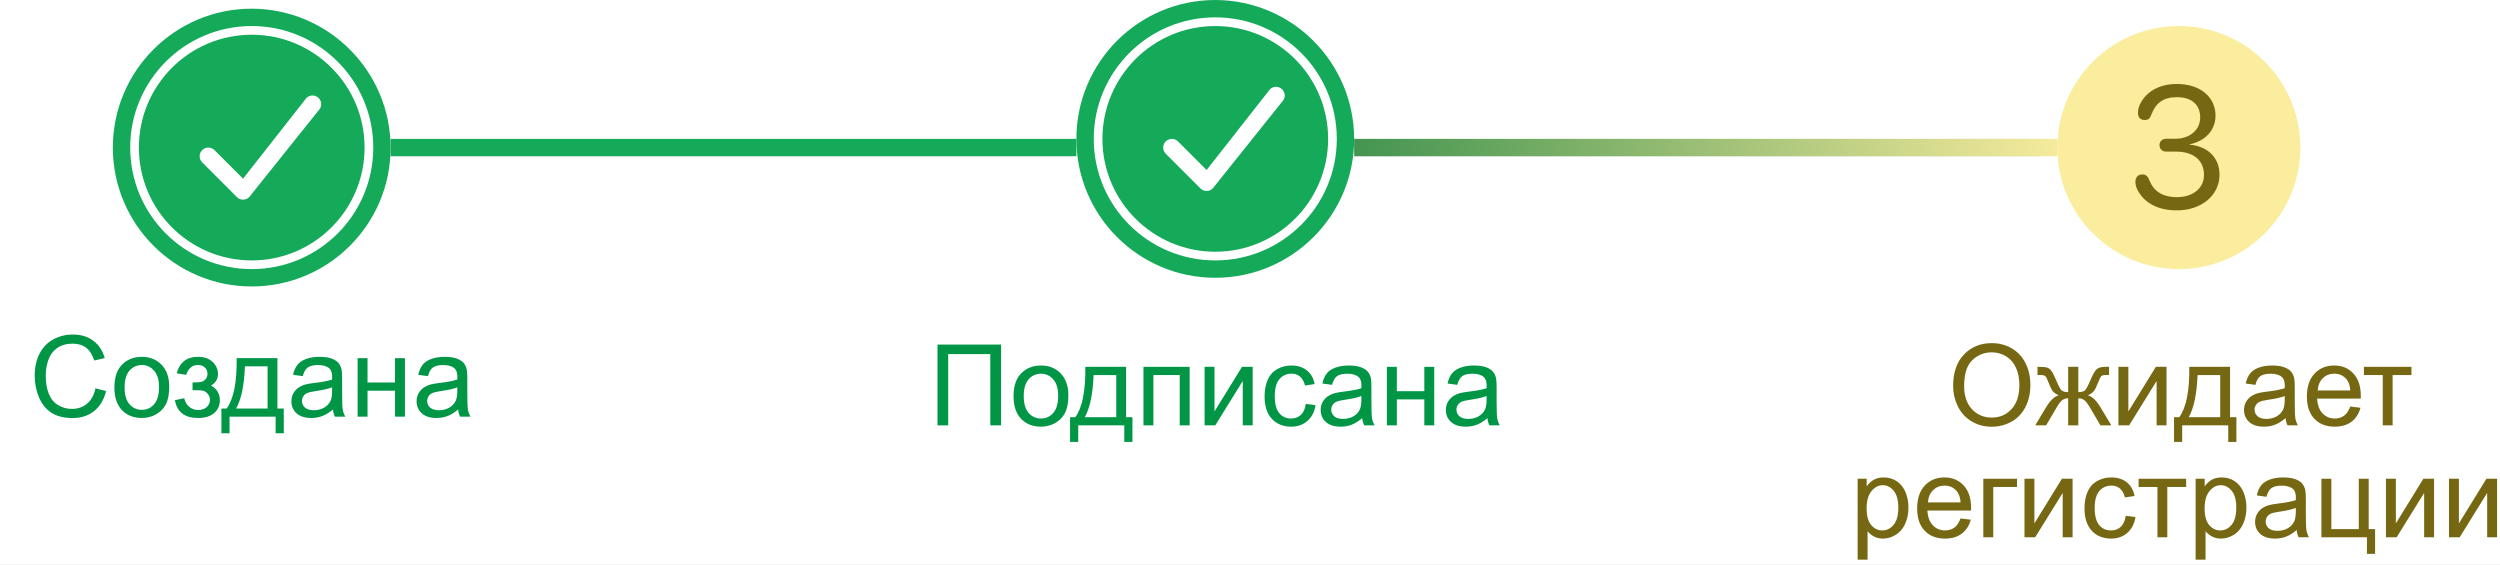
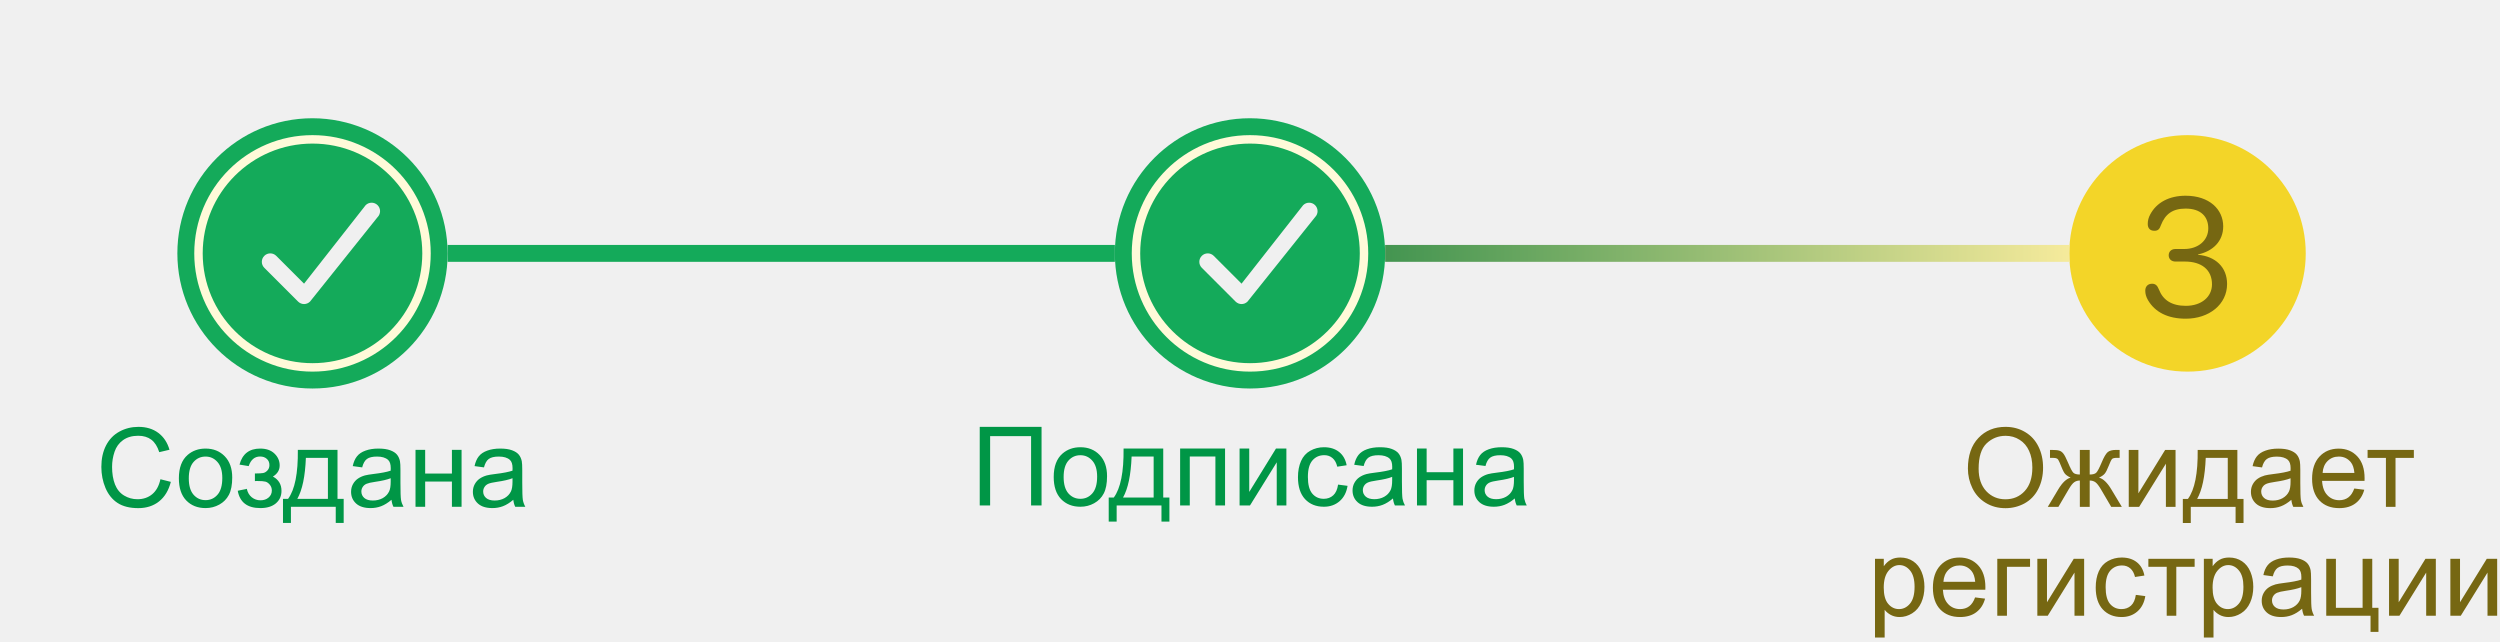
- <svg xmlns="http://www.w3.org/2000/svg" width="288" height="65" viewBox="0 0 288 65" fill="none">
-   <rect width="288" height="65" fill="white" />
-   <path d="M225 44.468C225 42.923 225.415 41.715 226.245 40.843C227.074 39.967 228.145 39.529 229.456 39.529C230.316 39.529 231.09 39.734 231.78 40.145C232.469 40.556 232.994 41.129 233.354 41.865C233.718 42.597 233.9 43.429 233.9 44.36C233.9 45.303 233.709 46.148 233.329 46.893C232.948 47.637 232.408 48.202 231.71 48.587C231.012 48.968 230.258 49.159 229.45 49.159C228.574 49.159 227.791 48.947 227.101 48.524C226.412 48.101 225.889 47.523 225.534 46.791C225.178 46.059 225 45.285 225 44.468ZM226.27 44.487C226.27 45.608 226.57 46.493 227.171 47.14C227.776 47.783 228.534 48.105 229.444 48.105C230.371 48.105 231.132 47.779 231.729 47.127C232.33 46.476 232.63 45.551 232.63 44.353C232.63 43.596 232.501 42.936 232.243 42.373C231.989 41.806 231.615 41.368 231.12 41.059C230.629 40.746 230.076 40.589 229.463 40.589C228.591 40.589 227.84 40.89 227.209 41.491C226.583 42.087 226.27 43.086 226.27 44.487Z" fill="#766712" />
-   <path d="M239.422 42.259V45.172C239.786 45.172 240.042 45.102 240.19 44.963C240.338 44.823 240.554 44.417 240.838 43.744C241.104 43.105 241.344 42.697 241.555 42.519C241.762 42.346 242.093 42.259 242.545 42.259H242.964V43.205L242.653 43.198C242.349 43.198 242.154 43.243 242.069 43.331C241.98 43.425 241.845 43.702 241.663 44.163C241.494 44.603 241.337 44.908 241.193 45.077C241.049 45.246 240.825 45.401 240.52 45.541C241.016 45.672 241.498 46.129 241.968 46.912L243.225 49H241.968L240.743 46.912C240.493 46.488 240.275 46.211 240.089 46.08C239.903 45.949 239.68 45.883 239.422 45.883V49H238.254V45.883C238 45.883 237.78 45.949 237.594 46.08C237.408 46.207 237.19 46.484 236.94 46.912L235.715 49H234.458L235.709 46.912C236.183 46.129 236.667 45.672 237.163 45.541C236.824 45.384 236.587 45.215 236.452 45.033C236.316 44.846 236.113 44.406 235.842 43.712C235.749 43.48 235.65 43.336 235.544 43.281C235.434 43.226 235.271 43.198 235.055 43.198C235 43.198 234.888 43.2 234.719 43.205V42.259H234.877C235.317 42.259 235.626 42.286 235.804 42.341C235.986 42.392 236.147 42.504 236.287 42.678C236.43 42.847 236.617 43.203 236.845 43.744C237.124 44.408 237.336 44.813 237.48 44.956C237.628 45.1 237.886 45.172 238.254 45.172V42.259H239.422Z" fill="#766712" />
-   <path d="M244.043 42.259H245.186V47.4L248.353 42.259H249.585V49H248.442V43.89L245.275 49H244.043V42.259Z" fill="#766712" />
-   <path d="M252.206 42.259H256.904V48.06H257.634V50.911H256.694V49H251.388V50.911H250.448V48.06H251.051C251.855 46.969 252.24 45.035 252.206 42.259ZM253.159 43.205C253.074 45.392 252.735 47.011 252.143 48.06H255.768V43.205H253.159Z" fill="#766712" />
-   <path d="M263.296 48.169C262.873 48.528 262.464 48.782 262.071 48.93C261.681 49.078 261.262 49.152 260.814 49.152C260.073 49.152 259.504 48.972 259.106 48.613C258.709 48.249 258.51 47.785 258.51 47.223C258.51 46.893 258.584 46.592 258.732 46.321C258.884 46.046 259.081 45.826 259.322 45.661C259.568 45.496 259.843 45.371 260.147 45.287C260.372 45.227 260.71 45.17 261.163 45.115C262.086 45.005 262.765 44.874 263.201 44.722C263.205 44.565 263.207 44.466 263.207 44.423C263.207 43.958 263.099 43.63 262.883 43.44C262.591 43.181 262.157 43.052 261.582 43.052C261.045 43.052 260.647 43.148 260.389 43.338C260.135 43.524 259.946 43.856 259.824 44.334L258.706 44.182C258.808 43.704 258.975 43.319 259.208 43.027C259.441 42.731 259.777 42.504 260.217 42.348C260.657 42.187 261.167 42.106 261.747 42.106C262.323 42.106 262.79 42.174 263.15 42.31C263.51 42.445 263.774 42.616 263.943 42.824C264.113 43.027 264.231 43.285 264.299 43.598C264.337 43.793 264.356 44.144 264.356 44.652V46.175C264.356 47.237 264.379 47.91 264.426 48.194C264.476 48.473 264.574 48.742 264.718 49H263.524C263.406 48.763 263.33 48.486 263.296 48.169ZM263.201 45.617C262.786 45.786 262.164 45.93 261.334 46.048C260.865 46.116 260.532 46.192 260.338 46.277C260.143 46.361 259.993 46.486 259.887 46.651C259.781 46.812 259.728 46.992 259.728 47.191C259.728 47.496 259.843 47.749 260.071 47.953C260.304 48.156 260.643 48.257 261.087 48.257C261.527 48.257 261.918 48.162 262.261 47.972C262.604 47.777 262.856 47.513 263.017 47.178C263.139 46.92 263.201 46.539 263.201 46.036V45.617Z" fill="#766712" />
-   <path d="M270.748 46.829L271.929 46.975C271.742 47.665 271.398 48.2 270.894 48.581C270.39 48.962 269.747 49.152 268.964 49.152C267.978 49.152 267.195 48.85 266.616 48.245C266.04 47.635 265.752 46.783 265.752 45.687C265.752 44.552 266.044 43.672 266.628 43.046C267.212 42.42 267.97 42.106 268.901 42.106C269.802 42.106 270.539 42.413 271.11 43.027C271.681 43.641 271.967 44.504 271.967 45.617C271.967 45.684 271.965 45.786 271.96 45.921H266.933C266.975 46.662 267.185 47.229 267.561 47.623C267.938 48.016 268.408 48.213 268.971 48.213C269.39 48.213 269.747 48.103 270.043 47.883C270.34 47.663 270.574 47.312 270.748 46.829ZM266.997 44.982H270.761C270.71 44.415 270.566 43.99 270.329 43.706C269.965 43.266 269.493 43.046 268.914 43.046C268.389 43.046 267.947 43.221 267.587 43.573C267.231 43.924 267.035 44.394 266.997 44.982Z" fill="#766712" />
-   <path d="M272.322 42.259H277.8V43.205H275.629V49H274.493V43.205H272.322V42.259Z" fill="#766712" />
-   <path d="M214 64.477V55.152H215.041V56.028C215.287 55.686 215.564 55.43 215.873 55.26C216.182 55.087 216.556 55 216.996 55C217.572 55 218.08 55.148 218.52 55.444C218.96 55.741 219.292 56.16 219.516 56.701C219.741 57.239 219.853 57.829 219.853 58.472C219.853 59.162 219.728 59.784 219.478 60.338C219.233 60.889 218.873 61.312 218.399 61.608C217.929 61.9 217.434 62.046 216.914 62.046C216.533 62.046 216.19 61.965 215.885 61.805C215.585 61.644 215.337 61.441 215.143 61.195V64.477H214ZM215.035 58.561C215.035 59.429 215.21 60.07 215.562 60.484C215.913 60.899 216.338 61.106 216.838 61.106C217.345 61.106 217.779 60.893 218.139 60.465C218.503 60.034 218.685 59.367 218.685 58.466C218.685 57.607 218.507 56.964 218.152 56.536C217.8 56.109 217.379 55.895 216.888 55.895C216.402 55.895 215.97 56.124 215.593 56.581C215.221 57.033 215.035 57.694 215.035 58.561Z" fill="#766712" />
-   <path d="M225.851 59.723L227.032 59.869C226.846 60.559 226.501 61.094 225.997 61.475C225.494 61.855 224.85 62.046 224.068 62.046C223.082 62.046 222.299 61.743 221.719 61.138C221.143 60.529 220.856 59.676 220.856 58.58C220.856 57.446 221.148 56.566 221.732 55.94C222.316 55.313 223.073 55 224.004 55C224.905 55 225.642 55.307 226.213 55.92C226.784 56.534 227.07 57.397 227.07 58.51C227.07 58.578 227.068 58.68 227.064 58.815H222.036C222.079 59.556 222.288 60.123 222.665 60.516C223.041 60.91 223.511 61.106 224.074 61.106C224.493 61.106 224.85 60.996 225.147 60.776C225.443 60.556 225.678 60.205 225.851 59.723ZM222.1 57.876H225.864C225.813 57.309 225.669 56.883 225.432 56.6C225.068 56.16 224.597 55.94 224.017 55.94C223.492 55.94 223.05 56.115 222.69 56.466C222.335 56.818 222.138 57.287 222.1 57.876Z" fill="#766712" />
-   <path d="M228.479 55.152H232.358V56.098H229.622V61.894H228.479V55.152Z" fill="#766712" />
-   <path d="M233.221 55.152H234.363V60.294L237.531 55.152H238.762V61.894H237.62V56.784L234.452 61.894H233.221V55.152Z" fill="#766712" />
-   <path d="M244.882 59.424L246.005 59.57C245.882 60.345 245.567 60.952 245.059 61.392C244.556 61.828 243.936 62.046 243.199 62.046C242.277 62.046 241.534 61.745 240.971 61.145C240.413 60.539 240.133 59.674 240.133 58.548C240.133 57.821 240.254 57.184 240.495 56.638C240.737 56.092 241.103 55.684 241.593 55.413C242.089 55.138 242.626 55 243.206 55C243.938 55 244.537 55.186 245.002 55.559C245.468 55.927 245.766 56.452 245.897 57.133L244.786 57.304C244.681 56.851 244.492 56.511 244.221 56.282C243.955 56.054 243.631 55.94 243.25 55.94C242.675 55.94 242.207 56.147 241.847 56.562C241.488 56.972 241.308 57.624 241.308 58.517C241.308 59.422 241.481 60.08 241.828 60.491C242.175 60.901 242.628 61.106 243.187 61.106C243.635 61.106 244.01 60.969 244.31 60.694C244.611 60.419 244.801 59.996 244.882 59.424Z" fill="#766712" />
-   <path d="M246.367 55.152H251.845V56.098H249.674V61.894H248.538V56.098H246.367V55.152Z" fill="#766712" />
-   <path d="M252.937 64.477V55.152H253.978V56.028C254.223 55.686 254.5 55.43 254.809 55.26C255.118 55.087 255.493 55 255.933 55C256.508 55 257.016 55.148 257.456 55.444C257.896 55.741 258.229 56.16 258.453 56.701C258.677 57.239 258.789 57.829 258.789 58.472C258.789 59.162 258.664 59.784 258.415 60.338C258.169 60.889 257.81 61.312 257.336 61.608C256.866 61.9 256.371 62.046 255.85 62.046C255.469 62.046 255.127 61.965 254.822 61.805C254.522 61.644 254.274 61.441 254.079 61.195V64.477H252.937ZM253.971 58.561C253.971 59.429 254.147 60.07 254.498 60.484C254.849 60.899 255.275 61.106 255.774 61.106C256.282 61.106 256.716 60.893 257.075 60.465C257.439 60.034 257.621 59.367 257.621 58.466C257.621 57.607 257.444 56.964 257.088 56.536C256.737 56.109 256.316 55.895 255.825 55.895C255.338 55.895 254.907 56.124 254.53 56.581C254.158 57.033 253.971 57.694 253.971 58.561Z" fill="#766712" />
-   <path d="M264.572 61.062C264.149 61.422 263.74 61.676 263.347 61.824C262.958 61.972 262.539 62.046 262.09 62.046C261.349 62.046 260.78 61.866 260.383 61.506C259.985 61.142 259.786 60.679 259.786 60.116C259.786 59.786 259.86 59.486 260.008 59.215C260.16 58.94 260.357 58.72 260.598 58.555C260.844 58.39 261.119 58.265 261.424 58.18C261.648 58.121 261.986 58.064 262.439 58.009C263.362 57.899 264.041 57.768 264.477 57.615C264.481 57.459 264.483 57.359 264.483 57.317C264.483 56.851 264.375 56.523 264.159 56.333C263.867 56.075 263.434 55.946 262.858 55.946C262.321 55.946 261.923 56.041 261.665 56.231C261.411 56.418 261.223 56.75 261.1 57.228L259.983 57.076C260.084 56.597 260.251 56.212 260.484 55.92C260.717 55.624 261.053 55.398 261.493 55.241C261.933 55.08 262.443 55 263.023 55C263.599 55 264.066 55.068 264.426 55.203C264.786 55.339 265.05 55.51 265.219 55.717C265.389 55.92 265.507 56.179 265.575 56.492C265.613 56.686 265.632 57.038 265.632 57.545V59.069C265.632 60.131 265.655 60.804 265.702 61.087C265.753 61.367 265.85 61.636 265.994 61.894H264.8C264.682 61.657 264.606 61.379 264.572 61.062ZM264.477 58.51C264.062 58.68 263.44 58.824 262.611 58.942C262.141 59.01 261.809 59.086 261.614 59.17C261.419 59.255 261.269 59.38 261.163 59.545C261.057 59.706 261.005 59.886 261.005 60.084C261.005 60.389 261.119 60.643 261.347 60.846C261.58 61.049 261.919 61.151 262.363 61.151C262.803 61.151 263.195 61.056 263.537 60.865C263.88 60.671 264.132 60.406 264.293 60.072C264.415 59.814 264.477 59.433 264.477 58.929V58.51Z" fill="#766712" />
-   <path d="M267.428 55.152H268.571V60.954H271.732V55.152H272.875V60.954H273.611V63.804H272.672V61.894H267.428V55.152Z" fill="#766712" />
-   <path d="M274.862 55.152H276.004V60.294L279.172 55.152H280.403V61.894H279.26V56.784L276.093 61.894H274.862V55.152Z" fill="#766712" />
-   <path d="M282.123 55.152H283.266V60.294L286.433 55.152H287.665V61.894H286.522V56.784L283.355 61.894H282.123V55.152Z" fill="#766712" />
-   <path d="M29 1C20.163 1 13 8.163 13 17C13 25.837 20.163 33 29 33C37.837 33 45 25.837 45 17C44.974 8.174 37.826 1.026 29 1ZM36.707 12.707L28.707 22.707C28.512 22.902 28.256 23 28 23C27.744 23 27.488 22.902 27.293 22.707L23.293 18.707C22.902 18.316 22.902 17.684 23.293 17.293C23.684 16.902 24.316 16.902 24.707 17.293L28 20.586L35.293 11.293C35.684 10.902 36.316 10.902 36.707 11.293C37.098 11.684 37.098 12.316 36.707 12.707Z" fill="#14AA5A" />
-   <path fill-rule="evenodd" clip-rule="evenodd" d="M29 30C36.18 30 42 24.18 42 17C42 9.82 36.18 4 29 4C21.82 4 16 9.82 16 17C16 24.18 21.82 30 29 30ZM29 31C36.732 31 43 24.732 43 17C43 9.268 36.732 3 29 3C21.268 3 15 9.268 15 17C15 24.732 21.268 31 29 31Z" fill="white" />
-   <path d="M140 0C131.163 0 124 7.163 124 16C124 24.837 131.163 32 140 32C148.837 32 156 24.837 156 16C155.974 7.174 148.826 0.026 140 0ZM147.707 11.707L139.707 21.707C139.512 21.902 139.256 22 139 22C138.744 22 138.488 21.902 138.293 21.707L134.293 17.707C133.902 17.316 133.902 16.684 134.293 16.293C134.684 15.902 135.316 15.902 135.707 16.293L139 19.586L146.293 10.293C146.684 9.902 147.316 9.902 147.707 10.293C148.098 10.684 148.098 11.316 147.707 11.707Z" fill="#14AA5A" />
-   <path fill-rule="evenodd" clip-rule="evenodd" d="M140 29C147.18 29 153 23.18 153 16C153 8.82 147.18 3 140 3C132.82 3 127 8.82 127 16C127 23.18 132.82 29 140 29ZM140 30C147.732 30 154 23.732 154 16C154 8.268 147.732 2 140 2C132.268 2 126 8.268 126 16C126 23.732 132.268 30 140 30Z" fill="white" />
-   <path d="M45 16H124V18H45V16Z" fill="#14AA5A" />
-   <path d="M156 16H235V18H156V16Z" fill="#CEDAE2" />
-   <path d="M108 39.694H115.319V49H114.081V40.792H109.231V49H108V39.694Z" fill="#009646" />
-   <path d="M116.76 45.629C116.76 44.381 117.107 43.456 117.801 42.855C118.38 42.356 119.087 42.106 119.921 42.106C120.847 42.106 121.605 42.411 122.193 43.02C122.781 43.626 123.075 44.464 123.075 45.534C123.075 46.402 122.944 47.085 122.682 47.584C122.424 48.08 122.045 48.465 121.546 48.74C121.051 49.015 120.509 49.152 119.921 49.152C118.977 49.152 118.213 48.85 117.629 48.245C117.049 47.639 116.76 46.768 116.76 45.629ZM117.934 45.629C117.934 46.493 118.122 47.14 118.499 47.572C118.875 47.999 119.349 48.213 119.921 48.213C120.488 48.213 120.96 47.997 121.336 47.565C121.713 47.134 121.901 46.476 121.901 45.591C121.901 44.758 121.711 44.127 121.33 43.7C120.953 43.268 120.483 43.052 119.921 43.052C119.349 43.052 118.875 43.266 118.499 43.693C118.122 44.121 117.934 44.766 117.934 45.629Z" fill="#009646" />
-   <path d="M125.031 42.259H129.728V48.06H130.458V50.911H129.518V49H124.212V50.911H123.272V48.06H123.875C124.679 46.969 125.064 45.035 125.031 42.259ZM125.983 43.205C125.898 45.392 125.56 47.011 124.967 48.06H128.592V43.205H125.983Z" fill="#009646" />
-   <path d="M131.727 42.259H137.047V49H135.904V43.205H132.87V49H131.727V42.259Z" fill="#009646" />
-   <path d="M138.767 42.259H139.909V47.4L143.077 42.259H144.308V49H143.166V43.89L139.998 49H138.767V42.259Z" fill="#009646" />
-   <path d="M150.428 46.531L151.551 46.677C151.428 47.451 151.113 48.058 150.605 48.498C150.102 48.934 149.482 49.152 148.745 49.152C147.823 49.152 147.08 48.852 146.517 48.251C145.959 47.646 145.679 46.78 145.679 45.655C145.679 44.927 145.8 44.29 146.041 43.744C146.282 43.198 146.649 42.79 147.139 42.519C147.635 42.244 148.172 42.106 148.752 42.106C149.484 42.106 150.083 42.293 150.548 42.665C151.014 43.033 151.312 43.558 151.443 44.239L150.332 44.411C150.226 43.958 150.038 43.617 149.767 43.389C149.501 43.16 149.177 43.046 148.796 43.046C148.221 43.046 147.753 43.253 147.393 43.668C147.034 44.078 146.854 44.73 146.854 45.623C146.854 46.529 147.027 47.187 147.374 47.597C147.721 48.008 148.174 48.213 148.733 48.213C149.181 48.213 149.556 48.075 149.856 47.8C150.157 47.525 150.347 47.102 150.428 46.531Z" fill="#009646" />
-   <path d="M156.928 48.169C156.504 48.528 156.096 48.782 155.702 48.93C155.313 49.078 154.894 49.152 154.446 49.152C153.705 49.152 153.136 48.972 152.738 48.613C152.34 48.249 152.141 47.785 152.141 47.223C152.141 46.893 152.215 46.592 152.364 46.321C152.516 46.046 152.713 45.826 152.954 45.661C153.199 45.496 153.474 45.371 153.779 45.287C154.003 45.227 154.342 45.17 154.795 45.115C155.717 45.005 156.396 44.874 156.832 44.722C156.837 44.565 156.839 44.466 156.839 44.423C156.839 43.958 156.731 43.63 156.515 43.44C156.223 43.181 155.789 43.052 155.214 43.052C154.676 43.052 154.278 43.148 154.02 43.338C153.766 43.524 153.578 43.856 153.455 44.334L152.338 44.182C152.44 43.704 152.607 43.319 152.84 43.027C153.072 42.731 153.409 42.504 153.849 42.348C154.289 42.187 154.799 42.106 155.379 42.106C155.954 42.106 156.422 42.174 156.782 42.31C157.141 42.445 157.406 42.616 157.575 42.824C157.744 43.027 157.863 43.285 157.93 43.598C157.969 43.793 157.988 44.144 157.988 44.652V46.175C157.988 47.237 158.011 47.91 158.057 48.194C158.108 48.473 158.206 48.742 158.349 49H157.156C157.038 48.763 156.961 48.486 156.928 48.169ZM156.832 45.617C156.418 45.786 155.796 45.93 154.966 46.048C154.496 46.116 154.164 46.192 153.969 46.277C153.775 46.361 153.625 46.486 153.519 46.651C153.413 46.812 153.36 46.992 153.36 47.191C153.36 47.496 153.474 47.749 153.703 47.953C153.936 48.156 154.274 48.257 154.719 48.257C155.159 48.257 155.55 48.162 155.893 47.972C156.236 47.777 156.487 47.513 156.648 47.178C156.771 46.92 156.832 46.539 156.832 46.036V45.617Z" fill="#009646" />
-   <path d="M159.771 42.259H160.914V45.065H164.081V42.259H165.224V49H164.081V46.01H160.914V49H159.771V42.259Z" fill="#009646" />
-   <path d="M171.349 48.169C170.926 48.528 170.518 48.782 170.124 48.93C169.735 49.078 169.316 49.152 168.867 49.152C168.127 49.152 167.558 48.972 167.16 48.613C166.762 48.249 166.563 47.785 166.563 47.223C166.563 46.893 166.637 46.592 166.785 46.321C166.938 46.046 167.135 45.826 167.376 45.661C167.621 45.496 167.896 45.371 168.201 45.287C168.425 45.227 168.764 45.17 169.217 45.115C170.139 45.005 170.818 44.874 171.254 44.722C171.258 44.565 171.261 44.466 171.261 44.423C171.261 43.958 171.153 43.63 170.937 43.44C170.645 43.181 170.211 43.052 169.636 43.052C169.098 43.052 168.7 43.148 168.442 43.338C168.188 43.524 168 43.856 167.877 44.334L166.76 44.182C166.862 43.704 167.029 43.319 167.261 43.027C167.494 42.731 167.831 42.504 168.271 42.348C168.711 42.187 169.221 42.106 169.801 42.106C170.376 42.106 170.844 42.174 171.203 42.31C171.563 42.445 171.828 42.616 171.997 42.824C172.166 43.027 172.285 43.285 172.352 43.598C172.39 43.793 172.409 44.144 172.409 44.652V46.175C172.409 47.237 172.433 47.91 172.479 48.194C172.53 48.473 172.627 48.742 172.771 49H171.578C171.459 48.763 171.383 48.486 171.349 48.169ZM171.254 45.617C170.839 45.786 170.217 45.93 169.388 46.048C168.918 46.116 168.586 46.192 168.391 46.277C168.197 46.361 168.046 46.486 167.941 46.651C167.835 46.812 167.782 46.992 167.782 47.191C167.782 47.496 167.896 47.749 168.125 47.953C168.358 48.156 168.696 48.257 169.14 48.257C169.581 48.257 169.972 48.162 170.315 47.972C170.657 47.777 170.909 47.513 171.07 47.178C171.193 46.92 171.254 46.539 171.254 46.036V45.617Z" fill="#009646" />
-   <path d="M10.995 44.737L12.227 45.048C11.968 46.06 11.503 46.832 10.83 47.365C10.162 47.894 9.343 48.159 8.374 48.159C7.371 48.159 6.554 47.956 5.923 47.549C5.297 47.139 4.819 46.546 4.489 45.772C4.163 44.998 4 44.166 4 43.277C4 42.308 4.184 41.464 4.552 40.745C4.925 40.021 5.452 39.473 6.133 39.101C6.818 38.724 7.572 38.536 8.393 38.536C9.324 38.536 10.106 38.773 10.741 39.247C11.376 39.721 11.818 40.387 12.068 41.246L10.855 41.532C10.64 40.855 10.326 40.362 9.916 40.053C9.506 39.744 8.989 39.589 8.367 39.589C7.652 39.589 7.053 39.761 6.571 40.103C6.093 40.446 5.756 40.908 5.562 41.487C5.367 42.063 5.27 42.657 5.27 43.271C5.27 44.062 5.384 44.754 5.612 45.347C5.845 45.935 6.205 46.375 6.691 46.667C7.178 46.959 7.705 47.105 8.272 47.105C8.962 47.105 9.546 46.906 10.024 46.508C10.502 46.111 10.826 45.52 10.995 44.737Z" fill="#009646" />
-   <path d="M13.179 44.629C13.179 43.381 13.526 42.456 14.22 41.855C14.799 41.356 15.506 41.106 16.34 41.106C17.267 41.106 18.024 41.411 18.612 42.02C19.201 42.626 19.495 43.464 19.495 44.534C19.495 45.402 19.363 46.085 19.101 46.584C18.843 47.08 18.464 47.465 17.965 47.74C17.47 48.015 16.928 48.152 16.34 48.152C15.396 48.152 14.632 47.85 14.048 47.245C13.469 46.639 13.179 45.768 13.179 44.629ZM14.353 44.629C14.353 45.493 14.541 46.14 14.918 46.572C15.295 46.999 15.768 47.213 16.34 47.213C16.907 47.213 17.379 46.997 17.755 46.565C18.132 46.134 18.32 45.476 18.32 44.591C18.32 43.758 18.13 43.127 17.749 42.7C17.372 42.268 16.903 42.052 16.34 42.052C15.768 42.052 15.295 42.266 14.918 42.693C14.541 43.121 14.353 43.766 14.353 44.629Z" fill="#009646" />
-   <path d="M22.18 44.953V44.058C22.662 44.054 22.99 44.035 23.163 44.001C23.341 43.967 23.508 43.866 23.665 43.696C23.822 43.527 23.9 43.315 23.9 43.062C23.9 42.753 23.796 42.507 23.589 42.325C23.386 42.139 23.121 42.046 22.795 42.046C22.152 42.046 21.701 42.425 21.443 43.182L20.358 43.004C20.696 41.739 21.513 41.106 22.808 41.106C23.527 41.106 24.09 41.303 24.497 41.697C24.907 42.09 25.112 42.56 25.112 43.106C25.112 43.656 24.846 44.094 24.312 44.42C24.651 44.602 24.905 44.835 25.074 45.118C25.244 45.398 25.328 45.73 25.328 46.115C25.328 46.72 25.108 47.211 24.668 47.587C24.228 47.964 23.612 48.152 22.821 48.152C21.285 48.152 20.394 47.469 20.148 46.102L21.221 45.873C21.319 46.305 21.515 46.639 21.811 46.877C22.112 47.113 22.455 47.232 22.84 47.232C23.225 47.232 23.544 47.124 23.798 46.908C24.056 46.688 24.186 46.409 24.186 46.07C24.186 45.808 24.105 45.579 23.944 45.385C23.784 45.19 23.612 45.069 23.43 45.023C23.248 44.972 22.918 44.947 22.44 44.947C22.402 44.947 22.315 44.949 22.18 44.953Z" fill="#009646" />
-   <path d="M27.264 41.259H31.961V47.06H32.691V49.911H31.752V48H26.445V49.911H25.506V47.06H26.109C26.913 45.969 27.298 44.035 27.264 41.259ZM28.216 42.205C28.132 44.392 27.793 46.011 27.201 47.06H30.825V42.205H28.216Z" fill="#009646" />
-   <path d="M38.353 47.169C37.93 47.528 37.522 47.782 37.128 47.93C36.739 48.078 36.32 48.152 35.871 48.152C35.131 48.152 34.562 47.972 34.164 47.613C33.766 47.249 33.567 46.785 33.567 46.223C33.567 45.893 33.641 45.592 33.789 45.321C33.942 45.046 34.139 44.826 34.38 44.661C34.625 44.496 34.9 44.371 35.205 44.287C35.429 44.227 35.768 44.17 36.221 44.115C37.143 44.005 37.822 43.874 38.258 43.722C38.263 43.565 38.265 43.466 38.265 43.423C38.265 42.958 38.157 42.63 37.941 42.44C37.649 42.181 37.215 42.052 36.64 42.052C36.102 42.052 35.704 42.148 35.446 42.338C35.192 42.524 35.004 42.856 34.881 43.334L33.764 43.182C33.866 42.704 34.033 42.319 34.266 42.027C34.498 41.731 34.835 41.504 35.275 41.348C35.715 41.187 36.225 41.106 36.805 41.106C37.38 41.106 37.848 41.174 38.208 41.31C38.567 41.445 38.832 41.616 39.001 41.824C39.17 42.027 39.289 42.285 39.356 42.598C39.395 42.793 39.413 43.144 39.413 43.652V45.175C39.413 46.237 39.437 46.91 39.483 47.194C39.534 47.473 39.632 47.742 39.775 48H38.582C38.464 47.763 38.387 47.486 38.353 47.169ZM38.258 44.617C37.843 44.786 37.221 44.93 36.392 45.048C35.922 45.116 35.59 45.192 35.395 45.277C35.201 45.361 35.051 45.486 34.945 45.651C34.839 45.812 34.786 45.992 34.786 46.191C34.786 46.496 34.9 46.749 35.129 46.953C35.362 47.156 35.7 47.257 36.145 47.257C36.585 47.257 36.976 47.162 37.319 46.972C37.662 46.777 37.913 46.513 38.074 46.178C38.197 45.92 38.258 45.539 38.258 45.036V44.617Z" fill="#009646" />
-   <path d="M41.197 41.259H42.34V44.065H45.507V41.259H46.65V48H45.507V45.01H42.34V48H41.197V41.259Z" fill="#009646" />
-   <path d="M52.775 47.169C52.352 47.528 51.944 47.782 51.55 47.93C51.161 48.078 50.742 48.152 50.293 48.152C49.553 48.152 48.984 47.972 48.586 47.613C48.188 47.249 47.989 46.785 47.989 46.223C47.989 45.893 48.063 45.592 48.211 45.321C48.364 45.046 48.56 44.826 48.802 44.661C49.047 44.496 49.322 44.371 49.627 44.287C49.851 44.227 50.19 44.17 50.642 44.115C51.565 44.005 52.244 43.874 52.68 43.722C52.684 43.565 52.687 43.466 52.687 43.423C52.687 42.958 52.579 42.63 52.363 42.44C52.071 42.181 51.637 42.052 51.062 42.052C50.524 42.052 50.126 42.148 49.868 42.338C49.614 42.524 49.426 42.856 49.303 43.334L48.186 43.182C48.288 42.704 48.455 42.319 48.688 42.027C48.92 41.731 49.257 41.504 49.697 41.348C50.137 41.187 50.647 41.106 51.227 41.106C51.802 41.106 52.27 41.174 52.629 41.31C52.989 41.445 53.254 41.616 53.423 41.824C53.592 42.027 53.711 42.285 53.778 42.598C53.816 42.793 53.835 43.144 53.835 43.652V45.175C53.835 46.237 53.859 46.91 53.905 47.194C53.956 47.473 54.053 47.742 54.197 48H53.004C52.885 47.763 52.809 47.486 52.775 47.169ZM52.68 44.617C52.265 44.786 51.643 44.93 50.814 45.048C50.344 45.116 50.012 45.192 49.817 45.277C49.623 45.361 49.472 45.486 49.367 45.651C49.261 45.812 49.208 45.992 49.208 46.191C49.208 46.496 49.322 46.749 49.551 46.953C49.783 47.156 50.122 47.257 50.566 47.257C51.007 47.257 51.398 47.162 51.741 46.972C52.084 46.777 52.335 46.513 52.496 46.178C52.619 45.92 52.68 45.539 52.68 45.036V44.617Z" fill="#009646" />
-   <path d="M265 17C265 24.732 258.732 31 251 31C243.268 31 237 24.732 237 17C237 9.268 243.268 3 251 3C258.732 3 265 9.268 265 17Z" fill="#FBED9E" />
-   <path d="M156 16H237V18H156V16Z" fill="url(#paint0_linear_205_247)" />
-   <path d="M250.795 24.234C248.695 24.234 247.172 23.482 246.322 22.037C246.097 21.646 246 21.295 246 20.914C246 20.426 246.303 20.094 246.81 20.094C247.211 20.094 247.435 20.309 247.621 20.787C248.09 21.998 249.095 22.711 250.795 22.711C252.65 22.711 253.89 21.656 253.9 20.182C253.91 18.443 252.67 17.467 250.687 17.467H249.564C249.095 17.467 248.773 17.164 248.773 16.725C248.773 16.285 249.095 15.982 249.564 15.982H250.609C252.289 15.982 253.461 14.947 253.461 13.541C253.461 12.145 252.582 11.197 250.775 11.197C249.222 11.197 248.373 11.852 247.865 13.131C247.689 13.639 247.513 13.824 247.074 13.824C246.576 13.824 246.293 13.531 246.293 13.023C246.293 12.623 246.381 12.271 246.586 11.891C247.328 10.484 248.822 9.674 250.775 9.674C253.597 9.674 255.228 11.295 255.228 13.307C255.228 15.055 254.008 16.256 252.24 16.627V16.666C254.291 16.842 255.687 18.121 255.687 20.123C255.687 22.545 253.558 24.234 250.795 24.234Z" fill="#766712" />
+ <svg xmlns="http://www.w3.org/2000/svg" width="296" height="76" viewBox="0 0 296 76" fill="none">
+   <path d="M233 55.478C233 53.934 233.415 52.726 234.245 51.854C235.074 50.978 236.145 50.54 237.456 50.54C238.316 50.54 239.09 50.745 239.78 51.156C240.469 51.566 240.994 52.14 241.354 52.876C241.718 53.608 241.9 54.44 241.9 55.371C241.9 56.314 241.709 57.158 241.329 57.903C240.948 58.648 240.408 59.213 239.71 59.598C239.012 59.979 238.258 60.169 237.45 60.169C236.574 60.169 235.791 59.958 235.101 59.535C234.412 59.111 233.889 58.534 233.534 57.802C233.178 57.07 233 56.295 233 55.478ZM234.27 55.498C234.27 56.619 234.57 57.503 235.171 58.151C235.776 58.794 236.534 59.116 237.444 59.116C238.371 59.116 239.132 58.79 239.729 58.138C240.33 57.486 240.63 56.562 240.63 55.364C240.63 54.607 240.501 53.947 240.243 53.384C239.989 52.817 239.615 52.379 239.12 52.07C238.629 51.757 238.076 51.6 237.463 51.6C236.591 51.6 235.84 51.901 235.209 52.501C234.583 53.098 234.27 54.097 234.27 55.498Z" fill="#766712" />
+   <path d="M247.422 53.27V56.183C247.786 56.183 248.042 56.113 248.19 55.974C248.338 55.834 248.554 55.428 248.838 54.755C249.104 54.116 249.344 53.708 249.555 53.53C249.762 53.356 250.093 53.27 250.545 53.27H250.964V54.215L250.653 54.209C250.349 54.209 250.154 54.253 250.069 54.342C249.98 54.435 249.845 54.712 249.663 55.174C249.494 55.614 249.337 55.919 249.193 56.088C249.049 56.257 248.825 56.412 248.52 56.551C249.016 56.682 249.498 57.139 249.968 57.922L251.225 60.011H249.968L248.743 57.922C248.493 57.499 248.275 57.222 248.089 57.091C247.903 56.96 247.68 56.894 247.422 56.894V60.011H246.254V56.894C246 56.894 245.78 56.96 245.594 57.091C245.408 57.218 245.19 57.495 244.94 57.922L243.715 60.011H242.458L243.709 57.922C244.183 57.139 244.667 56.682 245.163 56.551C244.824 56.395 244.587 56.225 244.452 56.043C244.316 55.857 244.113 55.417 243.842 54.723C243.749 54.49 243.65 54.346 243.544 54.291C243.434 54.236 243.271 54.209 243.055 54.209C243 54.209 242.888 54.211 242.719 54.215V53.27H242.877C243.317 53.27 243.626 53.297 243.804 53.352C243.986 53.403 244.147 53.515 244.287 53.688C244.43 53.858 244.617 54.213 244.845 54.755C245.124 55.419 245.336 55.823 245.48 55.967C245.628 56.111 245.886 56.183 246.254 56.183V53.27H247.422Z" fill="#766712" />
+   <path d="M252.043 53.27H253.186V58.411L256.353 53.27H257.585V60.011H256.442V54.901L253.275 60.011H252.043V53.27Z" fill="#766712" />
+   <path d="M260.206 53.27H264.904V59.071H265.634V61.921H264.694V60.011H259.388V61.921H258.448V59.071H259.051C259.855 57.98 260.24 56.045 260.206 53.27ZM261.159 54.215C261.074 56.403 260.735 58.022 260.143 59.071H263.768V54.215H261.159Z" fill="#766712" />
+   <path d="M271.296 59.179C270.873 59.539 270.464 59.793 270.071 59.941C269.681 60.089 269.262 60.163 268.814 60.163C268.073 60.163 267.504 59.983 267.106 59.624C266.709 59.26 266.51 58.796 266.51 58.233C266.51 57.903 266.584 57.603 266.732 57.332C266.884 57.057 267.081 56.837 267.322 56.672C267.568 56.507 267.843 56.382 268.147 56.297C268.372 56.238 268.71 56.181 269.163 56.126C270.086 56.016 270.765 55.885 271.201 55.733C271.205 55.576 271.207 55.477 271.207 55.434C271.207 54.969 271.099 54.641 270.883 54.45C270.591 54.192 270.157 54.063 269.582 54.063C269.045 54.063 268.647 54.158 268.389 54.349C268.135 54.535 267.946 54.867 267.824 55.345L266.706 55.193C266.808 54.715 266.975 54.33 267.208 54.038C267.441 53.741 267.777 53.515 268.217 53.358C268.657 53.198 269.167 53.117 269.747 53.117C270.323 53.117 270.79 53.185 271.15 53.32C271.51 53.456 271.774 53.627 271.943 53.834C272.113 54.038 272.231 54.296 272.299 54.609C272.337 54.804 272.356 55.155 272.356 55.663V57.186C272.356 58.248 272.379 58.921 272.426 59.205C272.476 59.484 272.574 59.753 272.718 60.011H271.524C271.406 59.774 271.33 59.497 271.296 59.179ZM271.201 56.627C270.786 56.797 270.164 56.941 269.334 57.059C268.865 57.127 268.532 57.203 268.338 57.288C268.143 57.372 267.993 57.497 267.887 57.662C267.781 57.823 267.728 58.003 267.728 58.202C267.728 58.506 267.843 58.76 268.071 58.963C268.304 59.167 268.643 59.268 269.087 59.268C269.527 59.268 269.918 59.173 270.261 58.983C270.604 58.788 270.856 58.523 271.017 58.189C271.139 57.931 271.201 57.55 271.201 57.046V56.627Z" fill="#766712" />
+   <path d="M278.748 57.84L279.929 57.986C279.742 58.676 279.398 59.211 278.894 59.592C278.39 59.973 277.747 60.163 276.964 60.163C275.978 60.163 275.195 59.861 274.616 59.255C274.04 58.646 273.752 57.793 273.752 56.697C273.752 55.563 274.044 54.683 274.628 54.057C275.212 53.43 275.97 53.117 276.901 53.117C277.802 53.117 278.539 53.424 279.11 54.038C279.681 54.651 279.967 55.514 279.967 56.627C279.967 56.695 279.965 56.797 279.96 56.932H274.933C274.975 57.673 275.185 58.24 275.561 58.633C275.938 59.027 276.408 59.224 276.971 59.224C277.39 59.224 277.747 59.114 278.043 58.894C278.34 58.674 278.574 58.322 278.748 57.84ZM274.997 55.993H278.761C278.71 55.426 278.566 55 278.329 54.717C277.965 54.277 277.493 54.057 276.914 54.057C276.389 54.057 275.947 54.232 275.587 54.584C275.231 54.935 275.035 55.404 274.997 55.993Z" fill="#766712" />
+   <path d="M280.322 53.27H285.8V54.215H283.629V60.011H282.493V54.215H280.322V53.27Z" fill="#766712" />
+   <path d="M222 75.488V66.163H223.041V67.039C223.287 66.696 223.564 66.44 223.873 66.271C224.182 66.097 224.556 66.011 224.996 66.011C225.572 66.011 226.08 66.159 226.52 66.455C226.96 66.751 227.292 67.17 227.516 67.712C227.741 68.249 227.853 68.84 227.853 69.483C227.853 70.173 227.728 70.795 227.478 71.349C227.233 71.899 226.873 72.322 226.399 72.619C225.929 72.911 225.434 73.057 224.914 73.057C224.533 73.057 224.19 72.976 223.885 72.815C223.585 72.655 223.337 72.451 223.143 72.206V75.488H222ZM223.035 69.572C223.035 70.439 223.21 71.08 223.562 71.495C223.913 71.91 224.338 72.117 224.838 72.117C225.345 72.117 225.779 71.903 226.139 71.476C226.503 71.044 226.685 70.378 226.685 69.477C226.685 68.618 226.507 67.974 226.152 67.547C225.8 67.12 225.379 66.906 224.888 66.906C224.402 66.906 223.97 67.134 223.593 67.591C223.221 68.044 223.035 68.704 223.035 69.572Z" fill="#766712" />
+   <path d="M233.851 70.733L235.032 70.879C234.846 71.569 234.501 72.105 233.997 72.485C233.494 72.866 232.85 73.057 232.068 73.057C231.082 73.057 230.299 72.754 229.719 72.149C229.143 71.54 228.856 70.687 228.856 69.591C228.856 68.457 229.148 67.576 229.732 66.95C230.316 66.324 231.073 66.011 232.004 66.011C232.905 66.011 233.642 66.317 234.213 66.931C234.784 67.545 235.07 68.408 235.07 69.521C235.07 69.589 235.068 69.69 235.064 69.826H230.036C230.079 70.566 230.288 71.133 230.665 71.527C231.041 71.92 231.511 72.117 232.074 72.117C232.493 72.117 232.85 72.007 233.147 71.787C233.443 71.567 233.678 71.216 233.851 70.733ZM230.1 68.886H233.864C233.813 68.319 233.669 67.894 233.432 67.61C233.068 67.17 232.597 66.95 232.017 66.95C231.492 66.95 231.05 67.126 230.69 67.477C230.335 67.828 230.138 68.298 230.1 68.886Z" fill="#766712" />
+   <path d="M236.479 66.163H240.358V67.109H237.622V72.904H236.479V66.163Z" fill="#766712" />
+   <path d="M241.221 66.163H242.363V71.305L245.531 66.163H246.762V72.904H245.62V67.794L242.452 72.904H241.221V66.163Z" fill="#766712" />
+   <path d="M252.882 70.435L254.005 70.581C253.882 71.356 253.567 71.963 253.059 72.403C252.556 72.839 251.936 73.057 251.199 73.057C250.277 73.057 249.534 72.756 248.971 72.155C248.413 71.55 248.133 70.685 248.133 69.559C248.133 68.831 248.254 68.194 248.495 67.648C248.737 67.103 249.103 66.694 249.593 66.423C250.089 66.148 250.626 66.011 251.206 66.011C251.938 66.011 252.537 66.197 253.002 66.569C253.468 66.938 253.766 67.462 253.897 68.144L252.786 68.315C252.681 67.862 252.492 67.522 252.221 67.293C251.955 67.064 251.631 66.95 251.25 66.95C250.675 66.95 250.207 67.158 249.847 67.572C249.488 67.983 249.308 68.634 249.308 69.527C249.308 70.433 249.481 71.091 249.828 71.501C250.175 71.912 250.628 72.117 251.187 72.117C251.635 72.117 252.01 71.98 252.31 71.705C252.611 71.43 252.801 71.006 252.882 70.435Z" fill="#766712" />
+   <path d="M254.367 66.163H259.845V67.109H257.674V72.904H256.538V67.109H254.367V66.163Z" fill="#766712" />
+   <path d="M260.937 75.488V66.163H261.978V67.039C262.223 66.696 262.5 66.44 262.809 66.271C263.118 66.097 263.493 66.011 263.933 66.011C264.508 66.011 265.016 66.159 265.456 66.455C265.896 66.751 266.229 67.17 266.453 67.712C266.677 68.249 266.789 68.84 266.789 69.483C266.789 70.173 266.664 70.795 266.415 71.349C266.169 71.899 265.81 72.322 265.336 72.619C264.866 72.911 264.371 73.057 263.85 73.057C263.469 73.057 263.127 72.976 262.822 72.815C262.522 72.655 262.274 72.451 262.079 72.206V75.488H260.937ZM261.971 69.572C261.971 70.439 262.147 71.08 262.498 71.495C262.849 71.91 263.275 72.117 263.774 72.117C264.282 72.117 264.716 71.903 265.075 71.476C265.439 71.044 265.621 70.378 265.621 69.477C265.621 68.618 265.444 67.974 265.088 67.547C264.737 67.12 264.316 66.906 263.825 66.906C263.338 66.906 262.907 67.134 262.53 67.591C262.158 68.044 261.971 68.704 261.971 69.572Z" fill="#766712" />
+   <path d="M272.572 72.073C272.149 72.433 271.74 72.686 271.347 72.835C270.958 72.983 270.539 73.057 270.09 73.057C269.349 73.057 268.78 72.877 268.383 72.517C267.985 72.153 267.786 71.69 267.786 71.127C267.786 70.797 267.86 70.496 268.008 70.226C268.16 69.951 268.357 69.731 268.598 69.565C268.844 69.4 269.119 69.276 269.424 69.191C269.648 69.132 269.986 69.075 270.439 69.019C271.362 68.909 272.041 68.778 272.477 68.626C272.481 68.469 272.483 68.37 272.483 68.328C272.483 67.862 272.375 67.534 272.159 67.344C271.867 67.086 271.434 66.957 270.858 66.957C270.321 66.957 269.923 67.052 269.665 67.242C269.411 67.428 269.223 67.761 269.1 68.239L267.983 68.086C268.084 67.608 268.251 67.223 268.484 66.931C268.717 66.635 269.053 66.409 269.493 66.252C269.933 66.091 270.443 66.011 271.023 66.011C271.599 66.011 272.066 66.079 272.426 66.214C272.786 66.349 273.05 66.521 273.219 66.728C273.389 66.931 273.507 67.189 273.575 67.502C273.613 67.697 273.632 68.048 273.632 68.556V70.08C273.632 71.142 273.655 71.815 273.702 72.098C273.753 72.377 273.85 72.646 273.994 72.904H272.8C272.682 72.667 272.606 72.39 272.572 72.073ZM272.477 69.521C272.062 69.69 271.44 69.834 270.611 69.953C270.141 70.02 269.809 70.097 269.614 70.181C269.419 70.266 269.269 70.391 269.163 70.556C269.057 70.716 269.005 70.896 269.005 71.095C269.005 71.4 269.119 71.654 269.347 71.857C269.58 72.06 269.919 72.162 270.363 72.162C270.803 72.162 271.195 72.066 271.537 71.876C271.88 71.681 272.132 71.417 272.293 71.082C272.415 70.824 272.477 70.444 272.477 69.94V69.521Z" fill="#766712" />
+   <path d="M275.428 66.163H276.571V71.965H279.732V66.163H280.875V71.965H281.611V74.815H280.672V72.904H275.428V66.163Z" fill="#766712" />
+   <path d="M282.862 66.163H284.004V71.305L287.172 66.163H288.403V72.904H287.26V67.794L284.093 72.904H282.862V66.163Z" fill="#766712" />
+   <path d="M290.123 66.163H291.266V71.305L294.433 66.163H295.665V72.904H294.522V67.794L291.355 72.904H290.123V66.163Z" fill="#766712" />
+   <path d="M37 14C28.163 14 21 21.163 21 30C21 38.837 28.163 46 37 46C45.837 46 53 38.837 53 30C52.974 21.174 45.826 14.026 37 14ZM44.707 25.707L36.707 35.707C36.512 35.902 36.256 36 36 36C35.744 36 35.488 35.902 35.293 35.707L31.293 31.707C30.902 31.316 30.902 30.684 31.293 30.293C31.684 29.902 32.316 29.902 32.707 30.293L36 33.586L43.293 24.293C43.684 23.902 44.316 23.902 44.707 24.293C45.098 24.684 45.098 25.316 44.707 25.707Z" fill="#14AA5A" />
+   <path fill-rule="evenodd" clip-rule="evenodd" d="M37 43C44.18 43 50 37.18 50 30C50 22.82 44.18 17 37 17C29.82 17 24 22.82 24 30C24 37.18 29.82 43 37 43ZM37 44C44.732 44 51 37.732 51 30C51 22.268 44.732 16 37 16C29.268 16 23 22.268 23 30C23 37.732 29.268 44 37 44Z" fill="#FFFAD9" />
+   <path d="M148 14C139.163 14 132 21.163 132 30C132 38.837 139.163 46 148 46C156.837 46 164 38.837 164 30C163.974 21.174 156.826 14.026 148 14ZM155.707 25.707L147.707 35.707C147.512 35.902 147.256 36 147 36C146.744 36 146.488 35.902 146.293 35.707L142.293 31.707C141.902 31.316 141.902 30.684 142.293 30.293C142.684 29.902 143.316 29.902 143.707 30.293L147 33.586L154.293 24.293C154.684 23.902 155.316 23.902 155.707 24.293C156.098 24.684 156.098 25.316 155.707 25.707Z" fill="#14AA5A" />
+   <path fill-rule="evenodd" clip-rule="evenodd" d="M148 43C155.18 43 161 37.18 161 30C161 22.82 155.18 17 148 17C140.82 17 135 22.82 135 30C135 37.18 140.82 43 148 43ZM148 44C155.732 44 162 37.732 162 30C162 22.268 155.732 16 148 16C140.268 16 134 22.268 134 30C134 37.732 140.268 44 148 44Z" fill="#FFFAD9" />
+   <path d="M53 29H132V31H53V29Z" fill="#14AA5A" />
+   <path d="M116 50.54H123.319V59.846H122.081V51.638H117.231V59.846H116V50.54Z" fill="#009646" />
+   <path d="M124.76 56.475C124.76 55.227 125.107 54.302 125.801 53.701C126.38 53.202 127.087 52.952 127.921 52.952C128.847 52.952 129.605 53.257 130.193 53.866C130.781 54.471 131.075 55.309 131.075 56.38C131.075 57.247 130.944 57.931 130.682 58.43C130.424 58.925 130.045 59.31 129.546 59.585C129.051 59.861 128.509 59.998 127.921 59.998C126.977 59.998 126.213 59.696 125.629 59.09C125.049 58.485 124.76 57.613 124.76 56.475ZM125.934 56.475C125.934 57.338 126.122 57.986 126.499 58.417C126.875 58.845 127.349 59.059 127.921 59.059C128.488 59.059 128.96 58.843 129.336 58.411C129.713 57.98 129.901 57.321 129.901 56.437C129.901 55.603 129.711 54.973 129.33 54.545C128.953 54.114 128.483 53.898 127.921 53.898C127.349 53.898 126.875 54.112 126.499 54.539C126.122 54.967 125.934 55.612 125.934 56.475Z" fill="#009646" />
+   <path d="M133.031 53.105H137.728V58.906H138.458V61.756H137.518V59.846H132.212V61.756H131.272V58.906H131.875C132.679 57.815 133.064 55.88 133.031 53.105ZM133.983 54.05C133.898 56.238 133.56 57.857 132.967 58.906H136.592V54.05H133.983Z" fill="#009646" />
+   <path d="M139.727 53.105H145.047V59.846H143.904V54.05H140.87V59.846H139.727V53.105Z" fill="#009646" />
+   <path d="M146.767 53.105H147.909V58.246L151.077 53.105H152.308V59.846H151.166V54.736L147.998 59.846H146.767V53.105Z" fill="#009646" />
+   <path d="M158.428 57.377L159.551 57.523C159.428 58.297 159.113 58.904 158.605 59.344C158.102 59.78 157.482 59.998 156.745 59.998C155.823 59.998 155.08 59.698 154.517 59.097C153.959 58.492 153.679 57.626 153.679 56.501C153.679 55.773 153.8 55.136 154.041 54.59C154.282 54.044 154.649 53.636 155.139 53.365C155.635 53.09 156.172 52.952 156.752 52.952C157.484 52.952 158.083 53.138 158.548 53.511C159.014 53.879 159.312 54.404 159.443 55.085L158.332 55.256C158.226 54.803 158.038 54.463 157.767 54.234C157.501 54.006 157.177 53.892 156.796 53.892C156.221 53.892 155.753 54.099 155.393 54.514C155.034 54.924 154.854 55.576 154.854 56.469C154.854 57.374 155.027 58.032 155.374 58.443C155.721 58.853 156.174 59.059 156.733 59.059C157.181 59.059 157.556 58.921 157.856 58.646C158.157 58.371 158.347 57.948 158.428 57.377Z" fill="#009646" />
+   <path d="M164.928 59.014C164.504 59.374 164.096 59.628 163.702 59.776C163.313 59.924 162.894 59.998 162.446 59.998C161.705 59.998 161.136 59.818 160.738 59.459C160.34 59.095 160.141 58.631 160.141 58.068C160.141 57.738 160.215 57.438 160.364 57.167C160.516 56.892 160.713 56.672 160.954 56.507C161.199 56.342 161.474 56.217 161.779 56.132C162.003 56.073 162.342 56.016 162.795 55.961C163.717 55.851 164.396 55.72 164.832 55.567C164.837 55.411 164.839 55.312 164.839 55.269C164.839 54.804 164.731 54.476 164.515 54.285C164.223 54.027 163.789 53.898 163.214 53.898C162.676 53.898 162.278 53.993 162.02 54.184C161.766 54.37 161.578 54.702 161.455 55.18L160.338 55.028C160.44 54.55 160.607 54.165 160.84 53.873C161.072 53.576 161.409 53.35 161.849 53.193C162.289 53.032 162.799 52.952 163.379 52.952C163.954 52.952 164.422 53.02 164.782 53.155C165.141 53.291 165.406 53.462 165.575 53.669C165.744 53.873 165.863 54.131 165.93 54.444C165.969 54.639 165.988 54.99 165.988 55.498V57.021C165.988 58.083 166.011 58.756 166.057 59.04C166.108 59.319 166.206 59.588 166.349 59.846H165.156C165.038 59.609 164.961 59.331 164.928 59.014ZM164.832 56.462C164.418 56.632 163.796 56.776 162.966 56.894C162.496 56.962 162.164 57.038 161.969 57.123C161.775 57.207 161.625 57.332 161.519 57.497C161.413 57.658 161.36 57.838 161.36 58.037C161.36 58.341 161.474 58.595 161.703 58.798C161.936 59.002 162.274 59.103 162.719 59.103C163.159 59.103 163.55 59.008 163.893 58.817C164.236 58.623 164.487 58.358 164.648 58.024C164.771 57.766 164.832 57.385 164.832 56.881V56.462Z" fill="#009646" />
+   <path d="M167.771 53.105H168.914V55.91H172.081V53.105H173.224V59.846H172.081V56.856H168.914V59.846H167.771V53.105Z" fill="#009646" />
+   <path d="M179.349 59.014C178.926 59.374 178.518 59.628 178.124 59.776C177.735 59.924 177.316 59.998 176.867 59.998C176.127 59.998 175.558 59.818 175.16 59.459C174.762 59.095 174.563 58.631 174.563 58.068C174.563 57.738 174.637 57.438 174.785 57.167C174.938 56.892 175.135 56.672 175.376 56.507C175.621 56.342 175.896 56.217 176.201 56.132C176.425 56.073 176.764 56.016 177.217 55.961C178.139 55.851 178.818 55.72 179.254 55.567C179.258 55.411 179.261 55.312 179.261 55.269C179.261 54.804 179.153 54.476 178.937 54.285C178.645 54.027 178.211 53.898 177.636 53.898C177.098 53.898 176.7 53.993 176.442 54.184C176.188 54.37 176 54.702 175.877 55.18L174.76 55.028C174.862 54.55 175.029 54.165 175.261 53.873C175.494 53.576 175.831 53.35 176.271 53.193C176.711 53.032 177.221 52.952 177.801 52.952C178.376 52.952 178.844 53.02 179.203 53.155C179.563 53.291 179.828 53.462 179.997 53.669C180.166 53.873 180.285 54.131 180.352 54.444C180.39 54.639 180.409 54.99 180.409 55.498V57.021C180.409 58.083 180.433 58.756 180.479 59.04C180.53 59.319 180.627 59.588 180.771 59.846H179.578C179.459 59.609 179.383 59.331 179.349 59.014ZM179.254 56.462C178.839 56.632 178.217 56.776 177.388 56.894C176.918 56.962 176.586 57.038 176.391 57.123C176.197 57.207 176.046 57.332 175.941 57.497C175.835 57.658 175.782 57.838 175.782 58.037C175.782 58.341 175.896 58.595 176.125 58.798C176.358 59.002 176.696 59.103 177.14 59.103C177.581 59.103 177.972 59.008 178.315 58.817C178.657 58.623 178.909 58.358 179.07 58.024C179.193 57.766 179.254 57.385 179.254 56.881V56.462Z" fill="#009646" />
+   <path d="M18.995 56.742L20.227 57.053C19.968 58.064 19.503 58.836 18.83 59.37C18.162 59.899 17.343 60.163 16.373 60.163C15.371 60.163 14.554 59.96 13.923 59.554C13.297 59.143 12.819 58.551 12.489 57.776C12.163 57.002 12 56.17 12 55.282C12 54.313 12.184 53.468 12.552 52.749C12.925 52.025 13.451 51.477 14.133 51.105C14.818 50.728 15.572 50.54 16.393 50.54C17.324 50.54 18.106 50.777 18.741 51.251C19.376 51.725 19.818 52.391 20.068 53.251L18.855 53.536C18.64 52.859 18.326 52.366 17.916 52.057C17.506 51.748 16.989 51.594 16.367 51.594C15.652 51.594 15.053 51.765 14.571 52.108C14.093 52.451 13.756 52.912 13.562 53.492C13.367 54.067 13.27 54.662 13.27 55.275C13.27 56.067 13.384 56.759 13.612 57.351C13.845 57.939 14.205 58.379 14.691 58.671C15.178 58.963 15.705 59.109 16.272 59.109C16.962 59.109 17.546 58.91 18.024 58.513C18.502 58.115 18.826 57.525 18.995 56.742Z" fill="#009646" />
+   <path d="M21.179 56.634C21.179 55.385 21.526 54.461 22.22 53.86C22.799 53.361 23.506 53.111 24.34 53.111C25.267 53.111 26.024 53.416 26.612 54.025C27.201 54.63 27.495 55.468 27.495 56.539C27.495 57.406 27.363 58.09 27.101 58.589C26.843 59.084 26.464 59.469 25.965 59.744C25.47 60.019 24.928 60.157 24.34 60.157C23.396 60.157 22.632 59.854 22.048 59.249C21.468 58.644 21.179 57.772 21.179 56.634ZM22.353 56.634C22.353 57.497 22.541 58.145 22.918 58.576C23.295 59.004 23.768 59.217 24.34 59.217C24.907 59.217 25.379 59.002 25.755 58.57C26.132 58.138 26.32 57.48 26.32 56.596C26.32 55.762 26.13 55.132 25.749 54.704C25.372 54.273 24.903 54.057 24.34 54.057C23.768 54.057 23.295 54.27 22.918 54.698C22.541 55.125 22.353 55.77 22.353 56.634Z" fill="#009646" />
+   <path d="M30.18 56.958V56.062C30.662 56.058 30.99 56.039 31.163 56.005C31.341 55.971 31.508 55.87 31.665 55.701C31.822 55.531 31.9 55.32 31.9 55.066C31.9 54.757 31.796 54.512 31.589 54.33C31.386 54.143 31.121 54.05 30.795 54.05C30.152 54.05 29.701 54.429 29.443 55.187L28.358 55.009C28.696 53.743 29.513 53.111 30.808 53.111C31.527 53.111 32.09 53.308 32.496 53.701C32.907 54.095 33.112 54.565 33.112 55.11C33.112 55.66 32.846 56.099 32.312 56.424C32.651 56.606 32.905 56.839 33.074 57.123C33.243 57.402 33.328 57.734 33.328 58.119C33.328 58.724 33.108 59.215 32.668 59.592C32.228 59.968 31.612 60.157 30.821 60.157C29.285 60.157 28.394 59.473 28.148 58.106L29.221 57.878C29.319 58.31 29.515 58.644 29.811 58.881C30.112 59.118 30.455 59.236 30.84 59.236C31.225 59.236 31.544 59.128 31.798 58.913C32.056 58.693 32.185 58.413 32.185 58.075C32.185 57.812 32.105 57.584 31.944 57.389C31.784 57.194 31.612 57.074 31.43 57.027C31.248 56.977 30.918 56.951 30.44 56.951C30.402 56.951 30.315 56.953 30.18 56.958Z" fill="#009646" />
+   <path d="M35.264 53.263H39.961V59.065H40.691V61.915H39.752V60.004H34.445V61.915H33.506V59.065H34.109C34.913 57.973 35.298 56.039 35.264 53.263ZM36.216 54.209C36.132 56.397 35.793 58.016 35.201 59.065H38.825V54.209H36.216Z" fill="#009646" />
+   <path d="M46.353 59.173C45.93 59.533 45.522 59.786 45.128 59.935C44.739 60.083 44.32 60.157 43.871 60.157C43.131 60.157 42.562 59.977 42.164 59.617C41.766 59.253 41.567 58.79 41.567 58.227C41.567 57.897 41.641 57.596 41.789 57.326C41.942 57.051 42.139 56.831 42.38 56.666C42.625 56.501 42.9 56.376 43.205 56.291C43.429 56.232 43.768 56.175 44.221 56.12C45.143 56.01 45.822 55.878 46.258 55.726C46.263 55.569 46.265 55.47 46.265 55.428C46.265 54.962 46.157 54.634 45.941 54.444C45.649 54.186 45.215 54.057 44.64 54.057C44.102 54.057 43.704 54.152 43.446 54.342C43.192 54.529 43.004 54.861 42.881 55.339L41.764 55.187C41.866 54.708 42.033 54.323 42.266 54.031C42.498 53.735 42.835 53.509 43.275 53.352C43.715 53.191 44.225 53.111 44.805 53.111C45.38 53.111 45.848 53.179 46.208 53.314C46.567 53.449 46.832 53.621 47.001 53.828C47.17 54.031 47.289 54.289 47.356 54.602C47.395 54.797 47.413 55.148 47.413 55.656V57.18C47.413 58.242 47.437 58.915 47.483 59.198C47.534 59.477 47.632 59.746 47.775 60.004H46.582C46.464 59.767 46.387 59.49 46.353 59.173ZM46.258 56.621C45.843 56.79 45.221 56.934 44.392 57.053C43.922 57.12 43.59 57.197 43.395 57.281C43.201 57.366 43.051 57.491 42.945 57.656C42.839 57.817 42.786 57.996 42.786 58.195C42.786 58.5 42.9 58.754 43.129 58.957C43.362 59.16 43.7 59.262 44.145 59.262C44.585 59.262 44.976 59.166 45.319 58.976C45.662 58.781 45.913 58.517 46.074 58.183C46.197 57.925 46.258 57.544 46.258 57.04V56.621Z" fill="#009646" />
+   <path d="M49.197 53.263H50.34V56.069H53.507V53.263H54.65V60.004H53.507V57.015H50.34V60.004H49.197V53.263Z" fill="#009646" />
+   <path d="M60.775 59.173C60.352 59.533 59.944 59.786 59.55 59.935C59.161 60.083 58.742 60.157 58.293 60.157C57.553 60.157 56.984 59.977 56.586 59.617C56.188 59.253 55.989 58.79 55.989 58.227C55.989 57.897 56.063 57.596 56.211 57.326C56.364 57.051 56.56 56.831 56.802 56.666C57.047 56.501 57.322 56.376 57.627 56.291C57.851 56.232 58.19 56.175 58.642 56.12C59.565 56.01 60.244 55.878 60.68 55.726C60.684 55.569 60.687 55.47 60.687 55.428C60.687 54.962 60.579 54.634 60.363 54.444C60.071 54.186 59.637 54.057 59.062 54.057C58.524 54.057 58.126 54.152 57.868 54.342C57.614 54.529 57.426 54.861 57.303 55.339L56.186 55.187C56.288 54.708 56.455 54.323 56.688 54.031C56.92 53.735 57.257 53.509 57.697 53.352C58.137 53.191 58.647 53.111 59.227 53.111C59.802 53.111 60.27 53.179 60.629 53.314C60.989 53.449 61.254 53.621 61.423 53.828C61.592 54.031 61.711 54.289 61.778 54.602C61.816 54.797 61.835 55.148 61.835 55.656V57.18C61.835 58.242 61.859 58.915 61.905 59.198C61.956 59.477 62.053 59.746 62.197 60.004H61.004C60.885 59.767 60.809 59.49 60.775 59.173ZM60.68 56.621C60.265 56.79 59.643 56.934 58.814 57.053C58.344 57.12 58.012 57.197 57.817 57.281C57.623 57.366 57.472 57.491 57.367 57.656C57.261 57.817 57.208 57.996 57.208 58.195C57.208 58.5 57.322 58.754 57.551 58.957C57.783 59.16 58.122 59.262 58.566 59.262C59.007 59.262 59.398 59.166 59.741 58.976C60.084 58.781 60.335 58.517 60.496 58.183C60.619 57.925 60.68 57.544 60.68 57.04V56.621Z" fill="#009646" />
+   <path d="M273 30C273 37.732 266.732 44 259 44C251.268 44 245 37.732 245 30C245 22.268 251.268 16 259 16C266.732 16 273 22.268 273 30Z" fill="#F3D528" />
+   <path d="M164 29H245V31H164V29Z" fill="url(#paint0_linear_3_70)" />
+   <path d="M258.795 37.734C256.695 37.734 255.172 36.982 254.322 35.537C254.097 35.147 254 34.795 254 34.414C254 33.926 254.303 33.594 254.81 33.594C255.211 33.594 255.435 33.809 255.621 34.287C256.09 35.498 257.095 36.211 258.795 36.211C260.65 36.211 261.89 35.156 261.9 33.682C261.91 31.943 260.67 30.967 258.687 30.967H257.564C257.095 30.967 256.773 30.664 256.773 30.225C256.773 29.785 257.095 29.482 257.564 29.482H258.609C260.289 29.482 261.461 28.447 261.461 27.041C261.461 25.645 260.582 24.697 258.775 24.697C257.222 24.697 256.373 25.352 255.865 26.631C255.689 27.139 255.513 27.324 255.074 27.324C254.576 27.324 254.293 27.031 254.293 26.523C254.293 26.123 254.381 25.771 254.586 25.391C255.328 23.984 256.822 23.174 258.775 23.174C261.597 23.174 263.228 24.795 263.228 26.807C263.228 28.555 262.008 29.756 260.24 30.127V30.166C262.291 30.342 263.687 31.621 263.687 33.623C263.687 36.045 261.558 37.734 258.795 37.734Z" fill="#766712" />
  <defs>
-     <linearGradient id="paint0_linear_205_247" x1="154.462" y1="17" x2="239.563" y2="17" gradientUnits="userSpaceOnUse">
+     <linearGradient id="paint0_linear_3_70" x1="162.462" y1="30" x2="247.563" y2="30" gradientUnits="userSpaceOnUse">
      <stop stop-color="#40934F" />
      <stop offset="1" stop-color="#FBED9E" />
    </linearGradient>
  </defs>
</svg>
